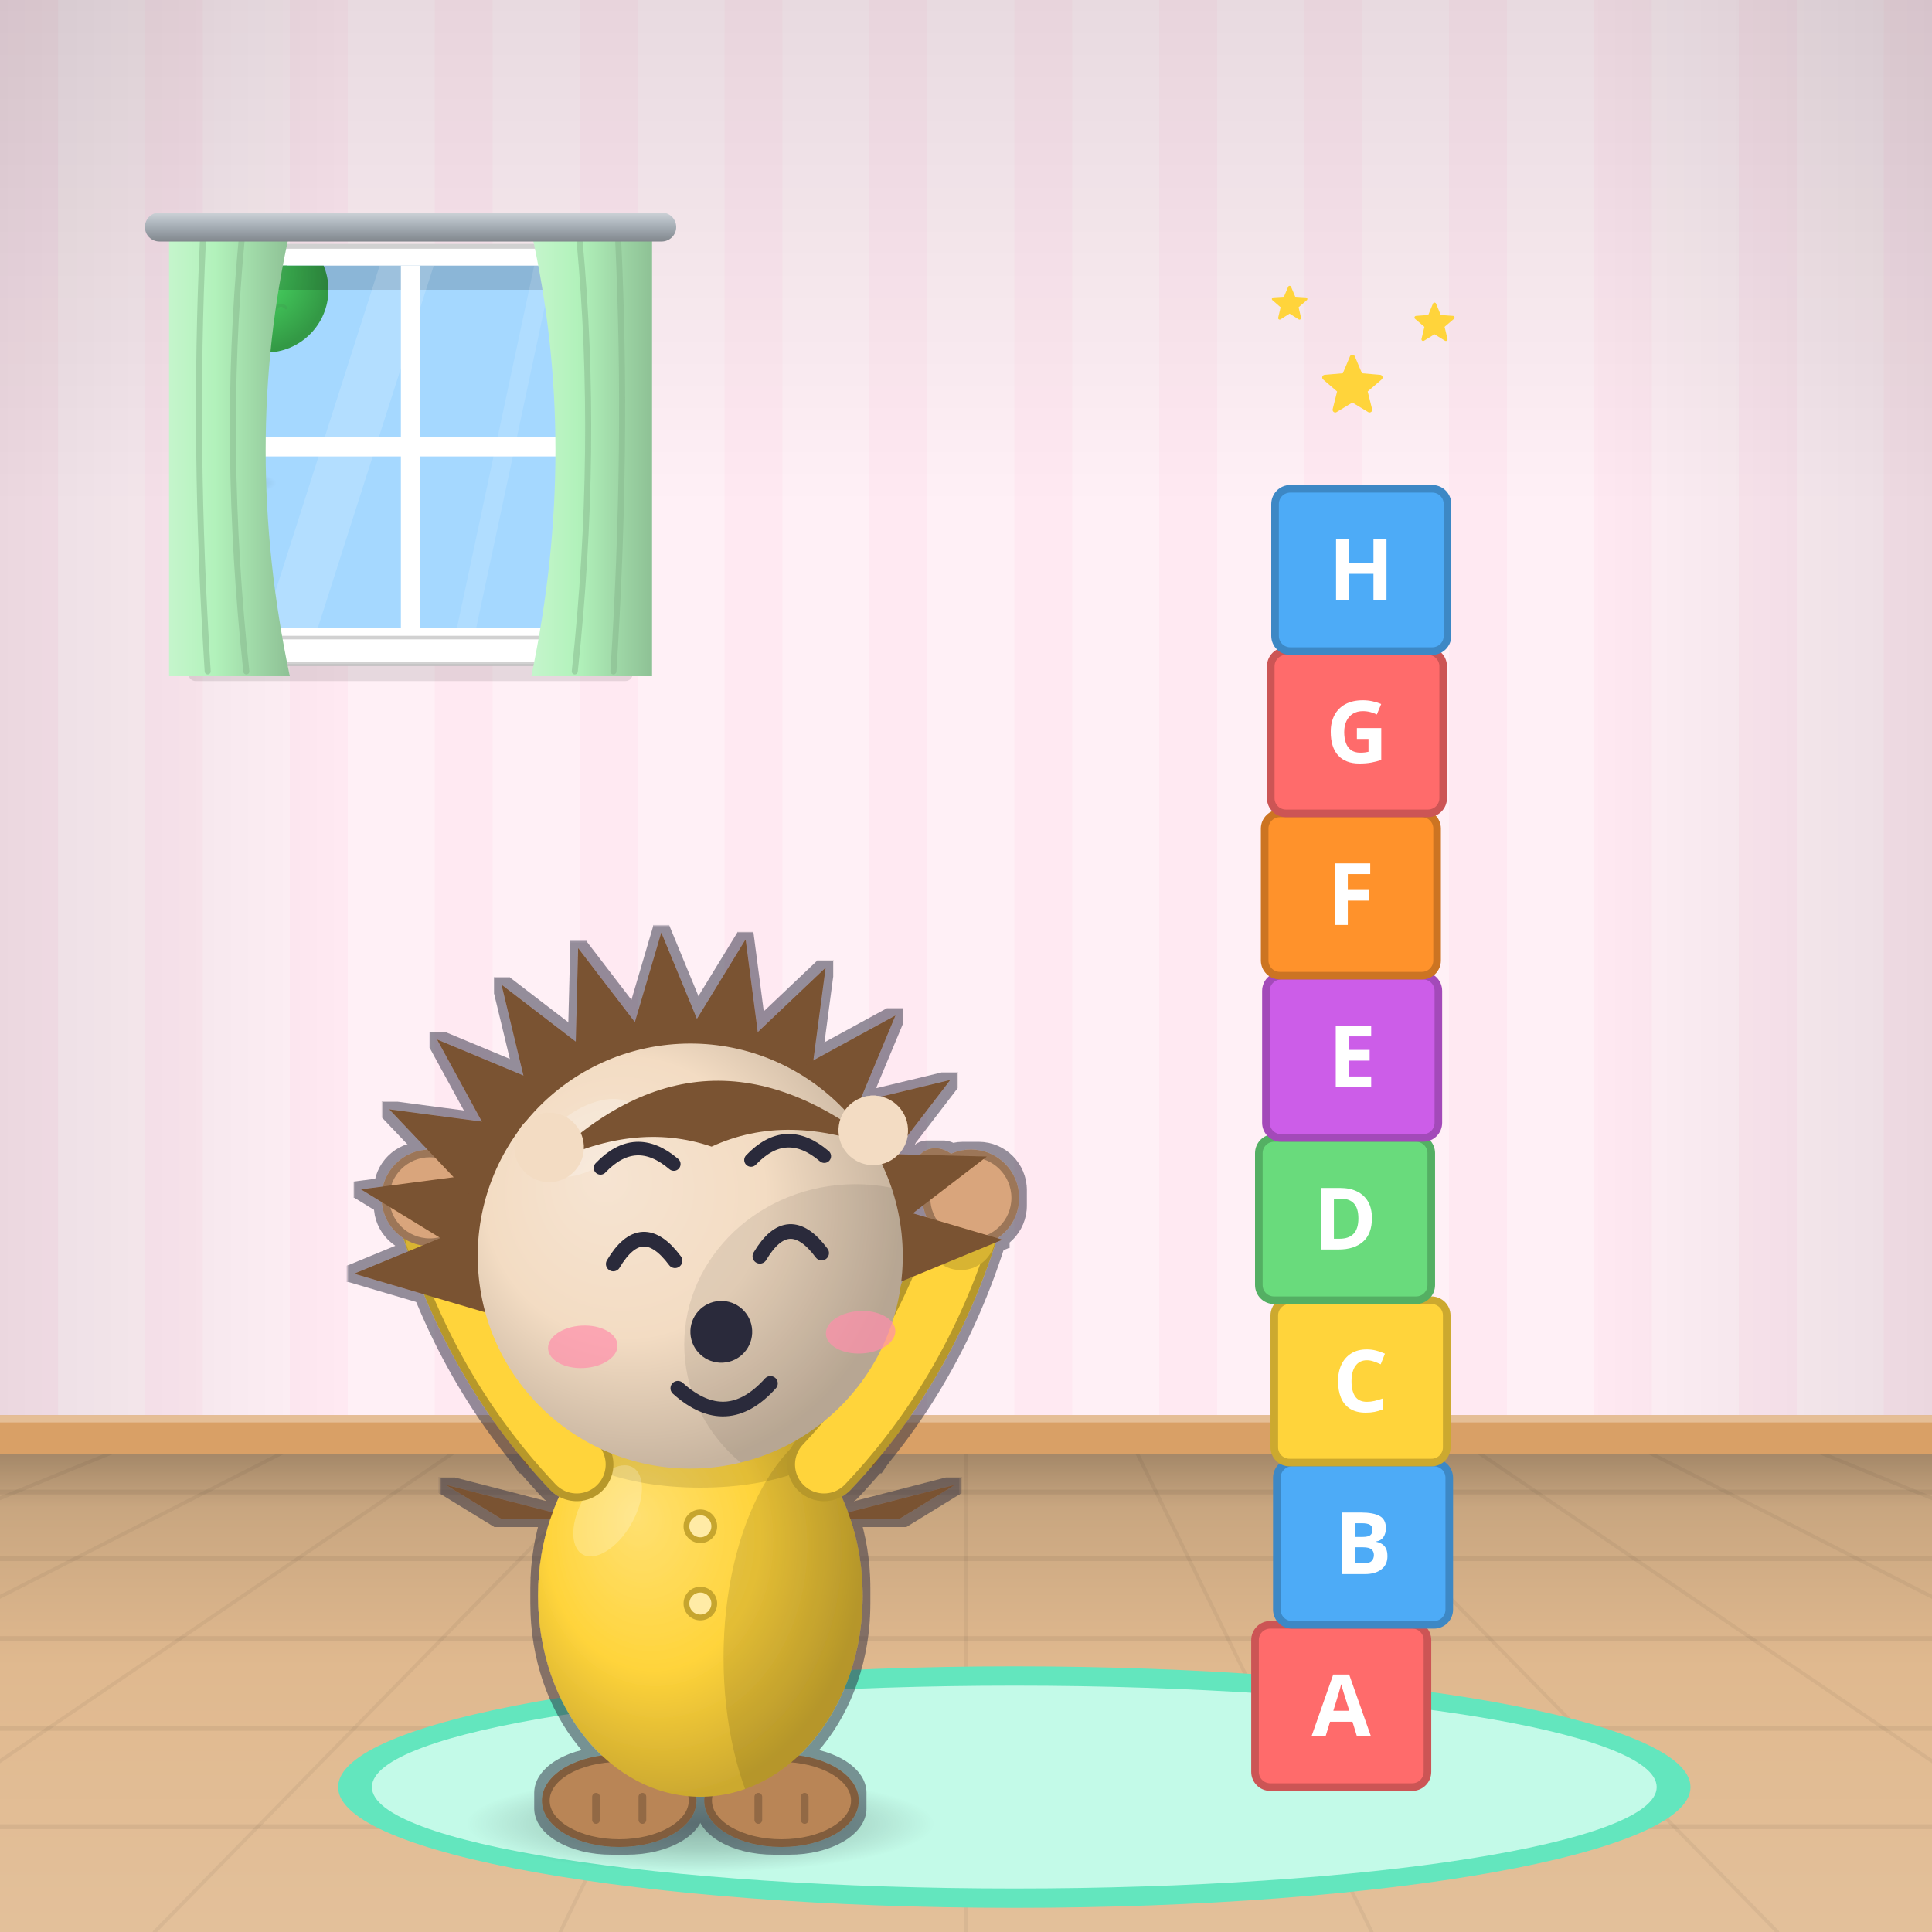
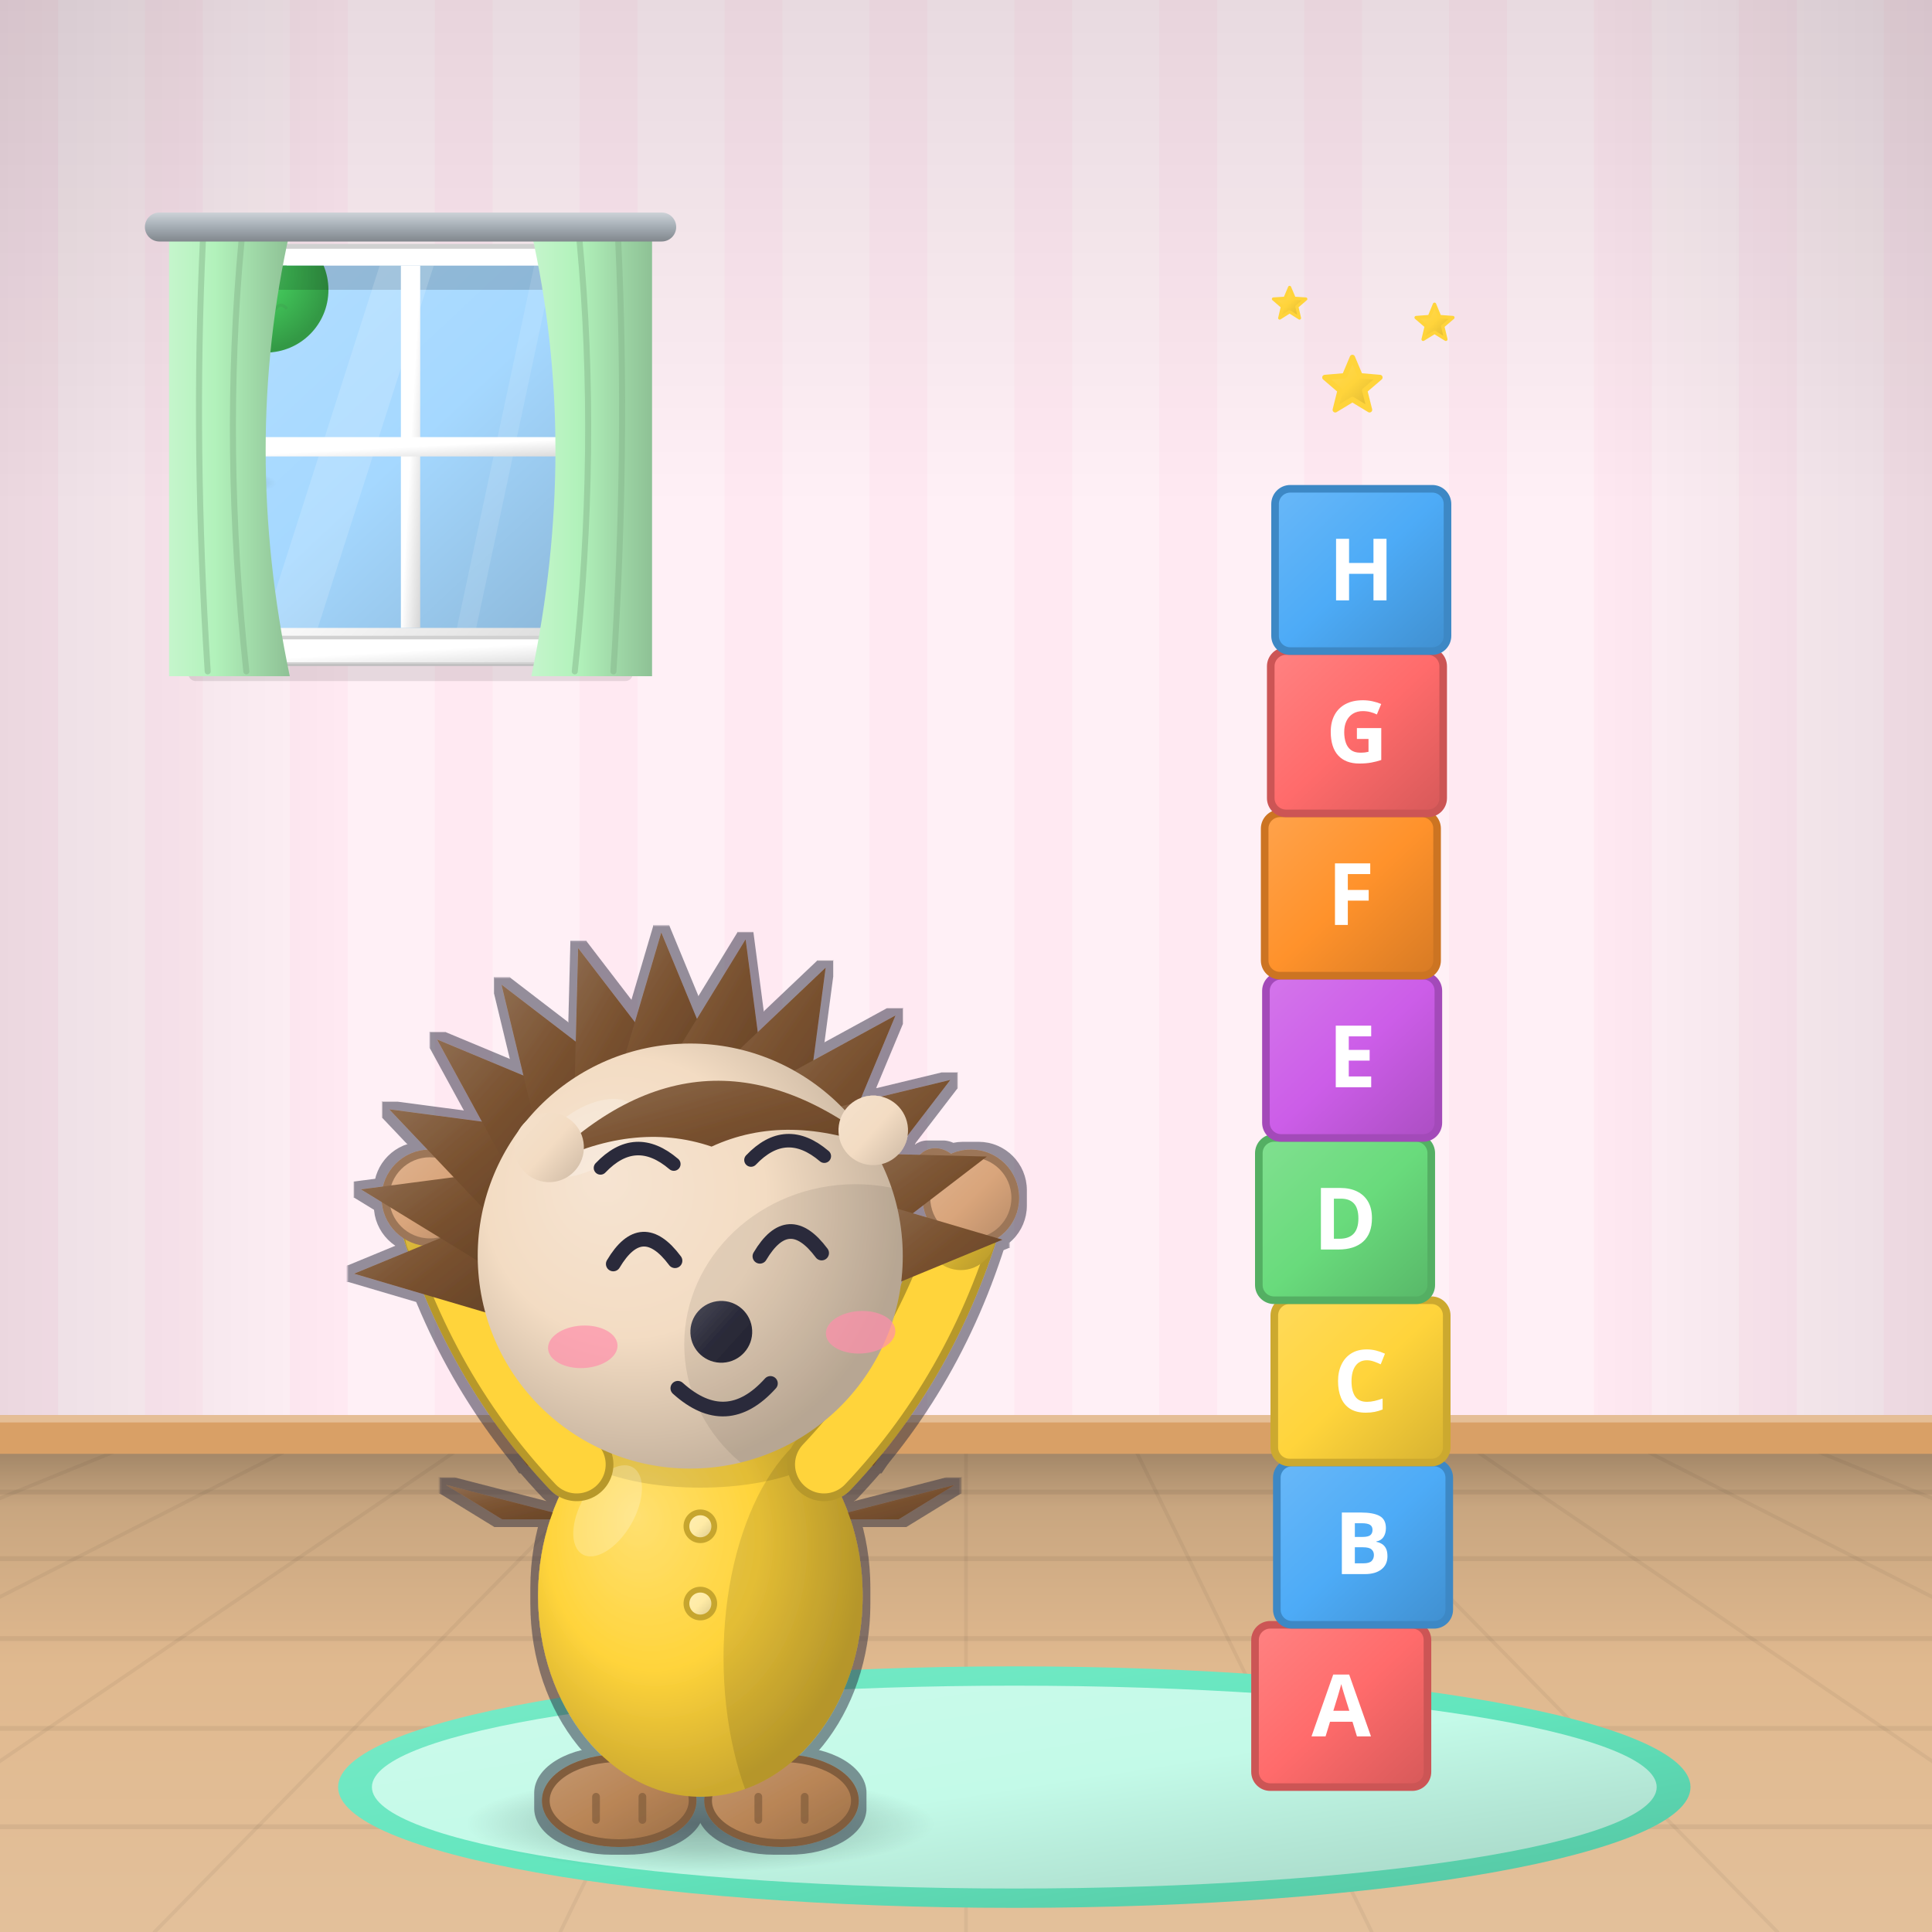
<svg xmlns="http://www.w3.org/2000/svg" viewBox="0 0 800 800" width="800" height="800">
  <defs>
+     <linearGradient id="vol00bcb8b" x1="0" y1="0" x2="1" y2="1">
+       <stop offset="0" stop-color="#b3deff" />
+       <stop offset="0.5" stop-color="#a5d8ff" />
+       <stop offset="1" stop-color="#8ab5d6" />
+     </linearGradient>
    <linearGradient id="vol0d3437b" x1="0" y1="0" x2="0" y2="1">
      <stop offset="0" stop-color="#000" stop-opacity="0.16" />
      <stop offset="1" stop-color="#000" stop-opacity="0" />
+     </linearGradient>
+     <linearGradient id="vol1b1fa50" x1="0" y1="0" x2="1" y2="1">
+       <stop offset="0" stop-color="#ccfaeb" />
+       <stop offset="0.5" stop-color="#c3fae8" />
+       <stop offset="1" stop-color="#a3d2c2" />
    </linearGradient>
    <linearGradient id="vol2dc00c7" x1="0" y1="0" x2="0" y2="1">
      <stop offset="0" stop-color="#000" stop-opacity="0.09" />
      <stop offset="0.35" stop-color="#000" stop-opacity="0" />
    </linearGradient>
    <radialGradient id="vol2ea26ee" cx="0.5" cy="0.5" r="0.5">
      <stop offset="0" stop-color="#000" stop-opacity="0.286" />
      <stop offset="0.55" stop-color="#000" stop-opacity="0.156" />
      <stop offset="1" stop-color="#000" stop-opacity="0" />
    </radialGradient>
+     <linearGradient id="vol3646d03" x1="0" y1="0" x2="1" y2="1">
+       <stop offset="0" stop-color="#8c6542" />
+       <stop offset="0.5" stop-color="#77481e" />
+       <stop offset="1" stop-color="#633c19" />
+     </linearGradient>
+     <linearGradient id="vol38c8b34" x1="0" y1="0" x2="1" y2="1">
+       <stop offset="0" stop-color="#4c4c59" />
+       <stop offset="0.5" stop-color="#2b2b3a" />
+       <stop offset="1" stop-color="#242430" />
+     </linearGradient>
+     <linearGradient id="vol38fa105" x1="0" y1="0" x2="1" y2="1">
+       <stop offset="0" stop-color="#c49871" />
+       <stop offset="0.5" stop-color="#b98556" />
+       <stop offset="1" stop-color="#9b6f48" />
+     </linearGradient>
    <radialGradient id="vol503fd79" cx="0.4" cy="0.4" r="0.6" fx="0.3" fy="0.3">
      <stop offset="0" stop-color="#75d186" />
      <stop offset="0.55" stop-color="#40c057" />
      <stop offset="1" stop-color="#339945" />
    </radialGradient>
+     <linearGradient id="vol50b579f" x1="0" y1="0" x2="1" y2="1">
+       <stop offset="0" stop-color="#ffeeb4" />
+       <stop offset="0.5" stop-color="#ffeba6" />
+       <stop offset="1" stop-color="#d6c58b" />
+     </linearGradient>
    <linearGradient id="vol62cea7c" x1="0" y1="0" x2="1" y2="0">
      <stop offset="0" stop-color="#a67a54" />
      <stop offset="0.38" stop-color="#8d5524" />
      <stop offset="1" stop-color="#6b401b" />
    </linearGradient>
+     <linearGradient id="vol6b9083b" x1="0" y1="0" x2="1" y2="1">
+       <stop offset="0" stop-color="#dec052" />
+       <stop offset="0.5" stop-color="#d8b432" />
+       <stop offset="1" stop-color="#b5972a" />
+     </linearGradient>
    <linearGradient id="vol769552a" x1="0" y1="0" x2="0" y2="1">
      <stop offset="0" stop-color="#c09f7a" />
      <stop offset="0.45" stop-color="#e0b98f" />
      <stop offset="1" stop-color="#e3c09a" />
    </linearGradient>
+     <linearGradient id="vol91924e7" x1="0" y1="0" x2="1" y2="1">
+       <stop offset="0" stop-color="#ffa34c" />
+       <stop offset="0.5" stop-color="#ff922b" />
+       <stop offset="1" stop-color="#d67a24" />
+     </linearGradient>
+     <linearGradient id="vol9aee25a" x1="0" y1="0" x2="1" y2="1">
+       <stop offset="0" stop-color="#8f6d51" />
+       <stop offset="0.5" stop-color="#7a5230" />
+       <stop offset="1" stop-color="#664428" />
+     </linearGradient>
    <radialGradient id="vola323949" cx="0.4" cy="0.4" r="0.6" fx="0.3" fy="0.3">
      <stop offset="0" stop-color="#81dc90" />
      <stop offset="0.55" stop-color="#51cf66" />
      <stop offset="1" stop-color="#40a551" />
    </radialGradient>
    <radialGradient id="vola4cb14a" cx="0.4" cy="0.4" r="0.6" fx="0.3" fy="0.3">
      <stop offset="0" stop-color="#f6e4d2" />
      <stop offset="0.55" stop-color="#f3dcc3" />
      <stop offset="1" stop-color="#c7b49f" />
    </radialGradient>
+     <linearGradient id="vola88da3a" x1="0" y1="0" x2="1" y2="1">
+       <stop offset="0" stop-color="#69b8f8" />
+       <stop offset="0.5" stop-color="#4dabf7" />
+       <stop offset="1" stop-color="#408fcf" />
+     </linearGradient>
+     <linearGradient id="volaef069e" x1="0" y1="0" x2="1" y2="1">
+       <stop offset="0" stop-color="#ff8282" />
+       <stop offset="0.5" stop-color="#ff6b6b" />
+       <stop offset="1" stop-color="#d65959" />
+     </linearGradient>
+     <linearGradient id="volb29084d" x1="0" y1="0" x2="1" y2="1">
+       <stop offset="0" stop-color="#f4e1cc" />
+       <stop offset="0.5" stop-color="#f3dcc3" />
+       <stop offset="1" stop-color="#ccb8a3" />
+     </linearGradient>
+     <linearGradient id="volbb93d11" x1="0" y1="0" x2="1" y2="1">
+       <stop offset="0" stop-color="#ffda5a" />
+       <stop offset="0.5" stop-color="#ffd43b" />
+       <stop offset="1" stop-color="#d6b231" />
+     </linearGradient>
+     <linearGradient id="volbde390f" x1="0" y1="0" x2="1" y2="1">
+       <stop offset="0" stop-color="#7beac8" />
+       <stop offset="0.5" stop-color="#63e6be" />
+       <stop offset="1" stop-color="#53c19f" />
+     </linearGradient>
    <radialGradient id="volc925716" cx="0.4" cy="0.4" r="0.6" fx="0.3" fy="0.3">
      <stop offset="0" stop-color="#ffe071" />
      <stop offset="0.55" stop-color="#ffd43b" />
      <stop offset="1" stop-color="#cca92f" />
    </radialGradient>
+     <linearGradient id="volcc4896d" x1="0" y1="0" x2="1" y2="1">
+       <stop offset="0" stop-color="#dfb390" />
+       <stop offset="0.5" stop-color="#d9a57b" />
+       <stop offset="1" stop-color="#b68a67" />
+     </linearGradient>
+     <linearGradient id="vold24fdfb" x1="0" y1="0" x2="1" y2="1">
+       <stop offset="0" stop-color="#81e090" />
+       <stop offset="0.5" stop-color="#69db7c" />
+       <stop offset="1" stop-color="#58b768" />
+     </linearGradient>
    <linearGradient id="voldb65ad4" x1="0" y1="0" x2="1" y2="0">
      <stop offset="0" stop-color="#c5f5cc" />
      <stop offset="0.38" stop-color="#b2f2bb" />
      <stop offset="1" stop-color="#8ec195" />
+     </linearGradient>
+     <linearGradient id="volde9925f" x1="0" y1="0" x2="1" y2="1">
+       <stop offset="0" stop-color="#d476eb" />
+       <stop offset="0.5" stop-color="#cc5de8" />
+       <stop offset="1" stop-color="#ab4ec2" />
+     </linearGradient>
+     <linearGradient id="vole772153" x1="0" y1="0" x2="1" y2="1">
+       <stop offset="0" stop-color="#ffffff" />
+       <stop offset="0.5" stop-color="#ffffff" />
+       <stop offset="1" stop-color="#d6d6d6" />
    </linearGradient>
    <radialGradient id="voleef744c" cx="0.5" cy="0.5" r="0.5">
      <stop offset="0" stop-color="#000" stop-opacity="0.308" />
      <stop offset="0.55" stop-color="#000" stop-opacity="0.168" />
      <stop offset="1" stop-color="#000" stop-opacity="0" />
    </radialGradient>
    <linearGradient id="volef0d640" x1="0" y1="0" x2="1" y2="0">
      <stop offset="0" stop-color="#000" stop-opacity="0.08" />
      <stop offset="0.18" stop-color="#000" stop-opacity="0" />
      <stop offset="0.82" stop-color="#000" stop-opacity="0" />
      <stop offset="1" stop-color="#000" stop-opacity="0.08" />
    </linearGradient>
    <linearGradient id="volef1058f" x1="0" y1="0" x2="0" y2="1">
      <stop offset="0" stop-color="#cdd2d7" />
      <stop offset="0.38" stop-color="#adb5bd" />
      <stop offset="1" stop-color="#81878d" />
    </linearGradient>
  </defs>
  <rect x="0" y="0" width="800" height="600" fill="#fff0f6" />
  <rect x="0" y="0" width="24" height="600" fill="#ffdeeb" opacity="0.35" />
  <rect x="60" y="0" width="24" height="600" fill="#ffdeeb" opacity="0.35" />
  <rect x="120" y="0" width="24" height="600" fill="#ffdeeb" opacity="0.35" />
  <rect x="180" y="0" width="24" height="600" fill="#ffdeeb" opacity="0.35" />
  <rect x="240" y="0" width="24" height="600" fill="#ffdeeb" opacity="0.35" />
  <rect x="300" y="0" width="24" height="600" fill="#ffdeeb" opacity="0.35" />
  <rect x="360" y="0" width="24" height="600" fill="#ffdeeb" opacity="0.35" />
  <rect x="420" y="0" width="24" height="600" fill="#ffdeeb" opacity="0.35" />
  <rect x="480" y="0" width="24" height="600" fill="#ffdeeb" opacity="0.35" />
  <rect x="540" y="0" width="24" height="600" fill="#ffdeeb" opacity="0.35" />
  <rect x="600" y="0" width="24" height="600" fill="#ffdeeb" opacity="0.35" />
  <rect x="660" y="0" width="24" height="600" fill="#ffdeeb" opacity="0.35" />
  <rect x="720" y="0" width="24" height="600" fill="#ffdeeb" opacity="0.35" />
  <rect x="780" y="0" width="24" height="600" fill="#ffdeeb" opacity="0.35" />
  <rect x="0" y="0" width="800" height="600" fill="url(#vol2dc00c7)" />
  <rect x="0" y="0" width="800" height="600" fill="url(#volef0d640)" />
  <rect x="0" y="600" width="800" height="200" fill="url(#vol769552a)" />
  <line x1="0" y1="617.8" x2="800" y2="617.8" stroke="#000" stroke-width="2" stroke-linecap="round" opacity="0.06" />
  <line x1="0" y1="645.4" x2="800" y2="645.4" stroke="#000" stroke-width="2" stroke-linecap="round" opacity="0.06" />
  <line x1="0" y1="678.5" x2="800" y2="678.5" stroke="#000" stroke-width="2" stroke-linecap="round" opacity="0.06" />
  <line x1="0" y1="715.7" x2="800" y2="715.7" stroke="#000" stroke-width="2" stroke-linecap="round" opacity="0.06" />
  <line x1="0" y1="756.4" x2="800" y2="756.4" stroke="#000" stroke-width="2" stroke-linecap="round" opacity="0.06" />
  <path d="M -90 600 L -776 800 M -20 600 L -608 800 M 50 600 L -440 800 M 120 600 L -272 800 M 190 600 L -104 800 M 260 600 L 64 800 M 330 600 L 232 800 M 400 600 L 400 800 M 470 600 L 568 800 M 540 600 L 736 800 M 610 600 L 904 800 M 680 600 L 1072 800 M 750 600 L 1240 800 M 820 600 L 1408 800 M 890 600 L 1576 800" fill="none" stroke="#000" stroke-width="1.5" stroke-linecap="round" stroke-linejoin="round" opacity="0.05" />
  <rect x="0" y="600" width="800" height="24" fill="url(#vol0d3437b)" />
  <rect x="0" y="586" width="800" height="16" fill="#d9a066" />
  <rect x="0" y="586" width="800" height="3" fill="#e8c6a3" opacity="0.8" />
  <g>
-     <rect x="82" y="102" width="176" height="166" rx="6" fill="#ffffff" />
-     <rect x="90" y="110" width="160" height="150" fill="#a5d8ff" />
+     <rect x="82" y="102" width="176" height="166" rx="6" fill="url(#vole772153)" />
+     <rect x="90" y="110" width="160" height="150" fill="url(#vol00bcb8b)" />
    <clipPath id="c10">
      <rect x="90" y="110" width="160" height="150" fill="#000" />
    </clipPath>
    <g clip-path="url(#c10)">
      <g transform="translate(80 200) scale(0.5 0.5)">
        <ellipse cx="4" cy="0" rx="65" ry="12.6" fill="url(#voleef744c)" />
        <rect x="-16" y="-140" width="32" height="140" rx="8" fill="url(#vol62cea7c)" />
-         <path d="M -17 -2 Q -24 2 -34 4 L 34 4 Q 24 2 17 -2 Z" fill="#77481e" />
+         <path d="M -17 -2 Q -24 2 -34 4 L 34 4 Q 24 2 17 -2 Z" fill="url(#vol3646d03)" />
        <path d="M 0 -100 Q 22 -118 46 -150" fill="none" stroke="#8d5524" stroke-width="11" stroke-linecap="round" stroke-linejoin="round" />
        <path d="M -2 -112 Q -22 -128 -40 -160" fill="none" stroke="#8d5524" stroke-width="9" stroke-linecap="round" stroke-linejoin="round" />
        <path d="M -6 -24 q 4 -18 0 -36 M 7 -60 q -4 -16 2 -34 M -4 -100 q 3 -10 0 -18" fill="none" stroke="#5f3918" stroke-width="2.5" stroke-linecap="round" stroke-linejoin="round" opacity="0.55" />
        <circle cx="0" cy="-200" r="80" fill="url(#vola323949)" />
        <circle cx="-60" cy="-160" r="52" fill="url(#vol503fd79)" />
        <circle cx="60" cy="-160" r="52" fill="url(#vol503fd79)" />
        <circle cx="-25" cy="-235" r="45" fill="#56c76b" opacity="0.5" />
        <clipPath id="k9">
          <g>
            <circle cx="0" cy="-200" r="80" fill="#000" />
            <circle cx="-60" cy="-160" r="52" fill="#000" />
            <circle cx="60" cy="-160" r="52" fill="#000" />
          </g>
        </clipPath>
        <g clip-path="url(#k9)">
          <ellipse cx="30" cy="-132" rx="110" ry="40" fill="#000" opacity="0.14" />
          <ellipse cx="-30" cy="-250" rx="34" ry="18" fill="#fff" transform="rotate(-20 -30 -250)" opacity="0.22" />
        </g>
        <path d="M -50 -190 q 3 -7 8 -4 q 4 -6 9 -1 M 16 -226 q 3 -7 8 -4 q 4 -6 9 -1 M 34 -180 q 3 -7 8 -4 q 4 -6 9 -1 M -80 -146 q 3 -7 8 -4 q 4 -6 9 -1 M 60 -140 q 3 -7 8 -4 q 4 -6 9 -1 M -16 -160 q 3 -7 8 -4 q 4 -6 9 -1 M -30 -124 q 3 -7 8 -4 q 4 -6 9 -1 M 40 -118 q 3 -7 8 -4 q 4 -6 9 -1" fill="none" stroke="#3fa14f" stroke-width="2.5" stroke-linecap="round" stroke-linejoin="round" opacity="0.45" />
      </g>
    </g>
    <polygon points="90,110 250,110 240,120 100,120 100,260 90,260" fill="#000" opacity="0.16" />
    <polygon points="109.2,260 157.2,110 179.6,110 131.6,260" fill="#fff" opacity="0.16" />
    <polygon points="189.2,260 221.2,110 229.2,110 197.2,260" fill="#fff" opacity="0.12" />
-     <rect x="166" y="110" width="8" height="150" fill="#ffffff" />
-     <rect x="90" y="181" width="160" height="8" fill="#ffffff" />
+     <rect x="166" y="110" width="8" height="150" fill="url(#vole772153)" />
+     <rect x="90" y="181" width="160" height="8" fill="url(#vole772153)" />
    <rect x="82" y="102" width="176" height="166" rx="6" fill="none" stroke="#d1d1d1" stroke-width="2" />
-     <rect x="74" y="264" width="192" height="11" rx="3" fill="#ffffff" stroke="#d1d1d1" stroke-width="1.5" />
+     <rect x="74" y="264" width="192" height="11" rx="3" fill="url(#vole772153)" stroke="#d1d1d1" stroke-width="1.5" />
    <rect x="78" y="275" width="184" height="7" rx="3" fill="#000" opacity="0.1" />
    <path d="M 70 96 L 120 96 Q 100 185.0 120 280 L 70 280 Z" fill="url(#voldb65ad4)" />
    <path d="M 270 96 L 220 96 Q 240 185.0 220 280 L 270 280 Z" fill="url(#voldb65ad4)" />
    <path d="M 84 100 Q 80 185.0 86 278 M 100 100 Q 92 185.0 102 278 M 256 100 Q 260 185.0 254 278 M 240 100 Q 248 185.0 238 278" fill="none" stroke="#85b58c" stroke-width="2.5" stroke-linecap="round" stroke-linejoin="round" opacity="0.5" />
    <rect x="60" y="88" width="220" height="12" rx="6" fill="url(#volef1058f)" />
  </g>
  <g>
-     <ellipse cx="420" cy="740" rx="280" ry="50" fill="#63e6be" />
-     <ellipse cx="420" cy="740" rx="266" ry="42" fill="#c3fae8" />
+     <ellipse cx="420" cy="740" rx="280" ry="50" fill="url(#volbde390f)" />
+     <ellipse cx="420" cy="740" rx="266" ry="42" fill="url(#vol1b1fa50)" />
  </g>
  <g transform="translate(560 740) scale(1.05 1.05)">
    <g>
-       <rect x="-38.4" y="-64" width="68" height="64" rx="6" fill="#ff6b6b" stroke="#cc5555" stroke-width="3" />
+       <rect x="-38.4" y="-64" width="68" height="64" rx="6" fill="url(#volaef069e)" stroke="#cc5555" stroke-width="3" />
      <text x="-4.4" y="-20" font-family="Fredoka, Andika, sans-serif" font-weight="700" font-size="34" text-anchor="middle" fill="#fff">A</text>
    </g>
    <g>
-       <rect x="-29.8" y="-128" width="68" height="64" rx="6" fill="#4dabf7" stroke="#3d88c5" stroke-width="3" />
+       <rect x="-29.8" y="-128" width="68" height="64" rx="6" fill="url(#vola88da3a)" stroke="#3d88c5" stroke-width="3" />
      <text x="4.2" y="-84" font-family="Fredoka, Andika, sans-serif" font-weight="700" font-size="34" text-anchor="middle" fill="#fff">B</text>
    </g>
    <g>
-       <rect x="-30.8" y="-192" width="68" height="64" rx="6" fill="#ffd43b" stroke="#cca92f" stroke-width="3" />
+       <rect x="-30.8" y="-192" width="68" height="64" rx="6" fill="url(#volbb93d11)" stroke="#cca92f" stroke-width="3" />
      <text x="3.2" y="-148" font-family="Fredoka, Andika, sans-serif" font-weight="700" font-size="34" text-anchor="middle" fill="#fff">C</text>
    </g>
    <g>
-       <rect x="-36.9" y="-256" width="68" height="64" rx="6" fill="#69db7c" stroke="#54af63" stroke-width="3" />
+       <rect x="-36.9" y="-256" width="68" height="64" rx="6" fill="url(#vold24fdfb)" stroke="#54af63" stroke-width="3" />
      <text x="-2.9" y="-212" font-family="Fredoka, Andika, sans-serif" font-weight="700" font-size="34" text-anchor="middle" fill="#fff">D</text>
    </g>
    <g>
-       <rect x="-34.1" y="-320" width="68" height="64" rx="6" fill="#cc5de8" stroke="#a34ab9" stroke-width="3" />
+       <rect x="-34.1" y="-320" width="68" height="64" rx="6" fill="url(#volde9925f)" stroke="#a34ab9" stroke-width="3" />
      <text x="-0.1" y="-276" font-family="Fredoka, Andika, sans-serif" font-weight="700" font-size="34" text-anchor="middle" fill="#fff">E</text>
    </g>
    <g>
-       <rect x="-34.6" y="-384" width="68" height="64" rx="6" fill="#ff922b" stroke="#cc7422" stroke-width="3" />
+       <rect x="-34.6" y="-384" width="68" height="64" rx="6" fill="url(#vol91924e7)" stroke="#cc7422" stroke-width="3" />
      <text x="-0.6" y="-340" font-family="Fredoka, Andika, sans-serif" font-weight="700" font-size="34" text-anchor="middle" fill="#fff">F</text>
    </g>
    <g>
-       <rect x="-32.2" y="-448" width="68" height="64" rx="6" fill="#ff6b6b" stroke="#cc5555" stroke-width="3" />
+       <rect x="-32.2" y="-448" width="68" height="64" rx="6" fill="url(#volaef069e)" stroke="#cc5555" stroke-width="3" />
      <text x="1.8" y="-404" font-family="Fredoka, Andika, sans-serif" font-weight="700" font-size="34" text-anchor="middle" fill="#fff">G</text>
    </g>
    <g>
-       <rect x="-30.5" y="-512" width="68" height="64" rx="6" fill="#4dabf7" stroke="#3d88c5" stroke-width="3" />
+       <rect x="-30.5" y="-512" width="68" height="64" rx="6" fill="url(#vola88da3a)" stroke="#3d88c5" stroke-width="3" />
      <text x="3.5" y="-468" font-family="Fredoka, Andika, sans-serif" font-weight="700" font-size="34" text-anchor="middle" fill="#fff">H</text>
    </g>
  </g>
  <g transform="translate(290 760) scale(1.6 1.6)">
    <ellipse cx="0" cy="-3" rx="60.5" ry="12.6" fill="url(#vol2ea26ee)" />
    <filter id="c13" x="-15%" y="-15%" width="130%" height="130%">
      <feMorphology in="SourceAlpha" operator="dilate" radius="1.86" result="e" />
      <feFlood flood-color="#2b2b3a" flood-opacity="0.5" />
      <feComposite in2="e" operator="in" result="o" />
      <feMerge>
        <feMergeNode in="o" />
        <feMergeNode in="SourceGraphic" />
      </feMerge>
    </filter>
    <g filter="url(#c13)">
-       <polygon points="-51.3,-81.8 -65.8,-90.7 -31.3,-81.8" fill="#7a5230" />
-       <polygon points="-44.9,-95.7 -55.5,-111.5 -24.9,-95.7" fill="#7a5230" />
-       <polygon points="-35.2,-106.6 -40.2,-127.9 -15.2,-106.6" fill="#7a5230" />
-       <polygon points="15.2,-106.6 40.2,-127.9 35.2,-106.6" fill="#7a5230" />
-       <polygon points="24.9,-95.7 55.5,-111.5 44.9,-95.7" fill="#7a5230" />
-       <polygon points="31.3,-81.8 65.8,-90.7 51.3,-81.8" fill="#7a5230" />
-       <ellipse cx="-21" cy="-9" rx="19" ry="11" fill="#b98556" stroke="#815d3c" stroke-width="2" />
+       <polygon points="-51.3,-81.8 -65.8,-90.7 -31.3,-81.8" fill="url(#vol9aee25a)" />
+       <polygon points="-44.9,-95.7 -55.5,-111.5 -24.9,-95.7" fill="url(#vol9aee25a)" />
+       <polygon points="-35.2,-106.6 -40.2,-127.9 -15.2,-106.6" fill="url(#vol9aee25a)" />
+       <polygon points="15.2,-106.6 40.2,-127.9 35.2,-106.6" fill="url(#vol9aee25a)" />
+       <polygon points="24.9,-95.7 55.5,-111.5 44.9,-95.7" fill="url(#vol9aee25a)" />
+       <polygon points="31.3,-81.8 65.8,-90.7 51.3,-81.8" fill="url(#vol9aee25a)" />
+       <ellipse cx="-21" cy="-9" rx="19" ry="11" fill="url(#vol38fa105)" stroke="#815d3c" stroke-width="2" />
      <line x1="-27" y1="-4" x2="-27" y2="-10" stroke="#815d3c" stroke-width="2" stroke-linecap="round" opacity="0.7" />
      <line x1="-15" y1="-4" x2="-15" y2="-10" stroke="#815d3c" stroke-width="2" stroke-linecap="round" opacity="0.7" />
-       <ellipse cx="21" cy="-9" rx="19" ry="11" fill="#b98556" stroke="#815d3c" stroke-width="2" />
+       <ellipse cx="21" cy="-9" rx="19" ry="11" fill="url(#vol38fa105)" stroke="#815d3c" stroke-width="2" />
      <line x1="15" y1="-4" x2="15" y2="-10" stroke="#815d3c" stroke-width="2" stroke-linecap="round" opacity="0.7" />
      <line x1="27" y1="-4" x2="27" y2="-10" stroke="#815d3c" stroke-width="2" stroke-linecap="round" opacity="0.7" />
      <ellipse cx="0" cy="-62" rx="42" ry="52" fill="url(#volc925716)" />
      <path d="M -24 -106 Q 0 -90 24 -106" fill="none" stroke="#c6a52e" stroke-width="3" stroke-linecap="round" stroke-linejoin="round" />
-       <circle cx="0" cy="-80" r="3.6" fill="#ffeba6" stroke="#c6a52e" stroke-width="1.5" />
-       <circle cx="0" cy="-60" r="3.6" fill="#ffeba6" stroke="#c6a52e" stroke-width="1.5" />
+       <circle cx="0" cy="-80" r="3.6" fill="url(#vol50b579f)" stroke="#c6a52e" stroke-width="1.5" />
+       <circle cx="0" cy="-60" r="3.6" fill="url(#vol50b579f)" stroke="#c6a52e" stroke-width="1.5" />
      <clipPath id="k11">
        <ellipse cx="0" cy="-62" rx="42" ry="52" fill="#000" />
      </clipPath>
      <g clip-path="url(#k11)">
        <ellipse cx="40" cy="-46" rx="34" ry="62" fill="#000" opacity="0.11" />
        <ellipse cx="0" cy="-104" rx="36" ry="14" fill="#000" opacity="0.11" />
        <ellipse cx="-24" cy="-84" rx="7" ry="13" fill="#fff" transform="rotate(30 -24 -84)" opacity="0.22" />
      </g>
      <path d="M -32 -96 Q -59 -124.5 -70 -165" fill="none" stroke="#b7982a" stroke-width="19" stroke-linecap="round" stroke-linejoin="round" />
      <path d="M -32 -96 Q -59 -124.5 -70 -165" fill="none" stroke="#ffd43b" stroke-width="15" stroke-linecap="round" stroke-linejoin="round" />
-       <circle cx="-67.4" cy="-155.3" r="9" fill="#d8b432" />
+       <circle cx="-67.4" cy="-155.3" r="9" fill="url(#vol6b9083b)" />
      <path d="M 32 -96 Q 59 -124.5 70 -165" fill="none" stroke="#b7982a" stroke-width="19" stroke-linecap="round" stroke-linejoin="round" />
      <path d="M 32 -96 Q 59 -124.5 70 -165" fill="none" stroke="#ffd43b" stroke-width="15" stroke-linecap="round" stroke-linejoin="round" />
-       <circle cx="67.4" cy="-155.3" r="9" fill="#d8b432" />
-       <ellipse cx="-61.7" cy="-170.8" rx="5.2" ry="6.3" fill="#d9a57b" transform="rotate(30 -61.7 -170.8)" stroke="#9c7658" stroke-width="2" />
-       <circle cx="-70" cy="-165" r="11.5" fill="#d9a57b" stroke="#9c7658" stroke-width="2" />
-       <ellipse cx="61.7" cy="-170.8" rx="5.2" ry="6.3" fill="#d9a57b" transform="rotate(-30 61.7 -170.8)" stroke="#9c7658" stroke-width="2" />
-       <circle cx="70" cy="-165" r="11.5" fill="#d9a57b" stroke="#9c7658" stroke-width="2" />
+       <circle cx="67.4" cy="-155.3" r="9" fill="url(#vol6b9083b)" />
+       <ellipse cx="-61.7" cy="-170.8" rx="5.2" ry="6.3" fill="url(#volcc4896d)" transform="rotate(30 -61.7 -170.8)" stroke="#9c7658" stroke-width="2" />
+       <circle cx="-70" cy="-165" r="11.5" fill="url(#volcc4896d)" stroke="#9c7658" stroke-width="2" />
+       <ellipse cx="61.7" cy="-170.8" rx="5.2" ry="6.3" fill="url(#volcc4896d)" transform="rotate(-30 61.7 -170.8)" stroke="#9c7658" stroke-width="2" />
+       <circle cx="70" cy="-165" r="11.5" fill="url(#volcc4896d)" stroke="#9c7658" stroke-width="2" />
      <g transform="rotate(-3 0 -100)">
        <g>
          <g transform="translate(-3.1 0)">
-             <polygon points="-50,-162 -84,-150 -50,-138" fill="#7a5230" />
-             <polygon points="-45.2,-174.5 -81.1,-171.7 -51.4,-151.3" fill="#7a5230" />
-             <polygon points="-37.3,-185.4 -72.7,-192 -49.3,-164.6" fill="#7a5230" />
-             <polygon points="-26.9,-193.8 -59.4,-209.4 -43.8,-176.9" fill="#7a5230" />
-             <polygon points="-14.6,-199.3 -42,-222.7 -35.4,-187.3" fill="#7a5230" />
-             <polygon points="-1.3,-201.4 -21.7,-231.1 -24.5,-195.2" fill="#7a5230" />
-             <polygon points="12,-200 0,-234 -12,-200" fill="#7a5230" />
-             <polygon points="24.5,-195.2 21.7,-231.1 1.3,-201.4" fill="#7a5230" />
-             <polygon points="35.4,-187.3 42,-222.7 14.6,-199.3" fill="#7a5230" />
-             <polygon points="43.8,-176.9 59.4,-209.4 26.9,-193.8" fill="#7a5230" />
-             <polygon points="49.3,-164.6 72.7,-192 37.3,-185.4" fill="#7a5230" />
-             <polygon points="51.4,-151.3 81.1,-171.7 45.2,-174.5" fill="#7a5230" />
-             <polygon points="50,-138 84,-150 50,-162" fill="#7a5230" />
+             <polygon points="-50,-162 -84,-150 -50,-138" fill="url(#vol9aee25a)" />
+             <polygon points="-45.2,-174.5 -81.1,-171.7 -51.4,-151.3" fill="url(#vol9aee25a)" />
+             <polygon points="-37.3,-185.4 -72.7,-192 -49.3,-164.6" fill="url(#vol9aee25a)" />
+             <polygon points="-26.9,-193.8 -59.4,-209.4 -43.8,-176.9" fill="url(#vol9aee25a)" />
+             <polygon points="-14.6,-199.3 -42,-222.7 -35.4,-187.3" fill="url(#vol9aee25a)" />
+             <polygon points="-1.3,-201.4 -21.7,-231.1 -24.5,-195.2" fill="url(#vol9aee25a)" />
+             <polygon points="12,-200 0,-234 -12,-200" fill="url(#vol9aee25a)" />
+             <polygon points="24.5,-195.2 21.7,-231.1 1.3,-201.4" fill="url(#vol9aee25a)" />
+             <polygon points="35.4,-187.3 42,-222.7 14.6,-199.3" fill="url(#vol9aee25a)" />
+             <polygon points="43.8,-176.9 59.4,-209.4 26.9,-193.8" fill="url(#vol9aee25a)" />
+             <polygon points="49.3,-164.6 72.7,-192 37.3,-185.4" fill="url(#vol9aee25a)" />
+             <polygon points="51.4,-151.3 81.1,-171.7 45.2,-174.5" fill="url(#vol9aee25a)" />
+             <polygon points="50,-138 84,-150 50,-162" fill="url(#vol9aee25a)" />
          </g>
          <circle cx="0" cy="-150" r="55" fill="url(#vola4cb14a)" />
          <clipPath id="k12">
            <circle cx="0" cy="-150" r="55" fill="#000" />
          </clipPath>
          <g clip-path="url(#k12)">
            <ellipse cx="41.2" cy="-125.2" rx="44" ry="41.2" fill="#000" opacity="0.08" />
            <ellipse cx="-24.8" cy="-181.9" rx="14.3" ry="7.7" fill="#fff" transform="rotate(-30 -24.8 -181.9)" opacity="0.22" />
          </g>
          <g transform="translate(7 0)">
-             <path d="M -44 -175 Q 0 -215 44 -175 Q 20 -186 0 -178 Q -20 -186 -44 -175 Z" fill="#7a5230" />
-             <circle cx="-42" cy="-180" r="9" fill="#f3dcc3" />
-             <circle cx="42" cy="-180" r="9" fill="#f3dcc3" />
+             <path d="M -44 -175 Q 0 -215 44 -175 Q 20 -186 0 -178 Q -20 -186 -44 -175 Z" fill="url(#vol9aee25a)" />
+             <circle cx="-42" cy="-180" r="9" fill="url(#volb29084d)" />
+             <circle cx="42" cy="-180" r="9" fill="url(#volb29084d)" />
            <ellipse cx="-36" cy="-128" rx="9" ry="5.5" fill="#ff8fab" opacity="0.7" />
            <ellipse cx="36" cy="-128" rx="9" ry="5.5" fill="#ff8fab" opacity="0.7" />
            <path d="M -27 -149 Q -19 -161 -11 -149" fill="none" stroke="#2b2b3a" stroke-width="3.8" stroke-linecap="round" stroke-linejoin="round" />
            <path d="M 11 -149 Q 19 -161 27 -149" fill="none" stroke="#2b2b3a" stroke-width="3.8" stroke-linecap="round" stroke-linejoin="round" />
            <path d="M -29 -174 Q -19.5 -183 -10 -174" fill="none" stroke="#2b2b3a" stroke-width="3.5" stroke-linecap="round" stroke-linejoin="round" />
            <path d="M 29 -174 Q 19.5 -183 10 -174" fill="none" stroke="#2b2b3a" stroke-width="3.5" stroke-linecap="round" stroke-linejoin="round" />
-             <circle cx="0" cy="-130" r="8" fill="#2b2b3a" />
+             <circle cx="0" cy="-130" r="8" fill="url(#vol38c8b34)" />
            <path d="M -12 -116 Q 0 -104 12 -116" fill="none" stroke="#2b2b3a" stroke-width="3.8" stroke-linecap="round" stroke-linejoin="round" />
          </g>
        </g>
      </g>
    </g>
  </g>
  <g transform="translate(560 160)">
-     <polygon points="0,-12 3.2,-4.4 11.4,-3.7 5.1,1.7 7.1,9.7 0,5.4 -7.1,9.7 -5.1,1.7 -11.4,-3.7 -3.2,-4.4" fill="#ffd43b" stroke="#ffd43b" stroke-width="2.2" stroke-linejoin="round" />
-     <polygon points="34,-34 36.1,-28.9 41.6,-28.5 37.4,-24.9 38.7,-19.5 34,-22.4 29.3,-19.5 30.6,-24.9 26.4,-28.5 31.9,-28.9" fill="#ffd43b" stroke="#ffd43b" stroke-width="1.4" stroke-linejoin="round" />
-     <polygon points="-26,-41 -24.1,-36.5 -19.3,-36.2 -23,-33 -21.9,-28.3 -26,-30.9 -30.1,-28.3 -29,-33 -32.7,-36.2 -27.9,-36.5" fill="#ffd43b" stroke="#ffd43b" stroke-width="1.3" stroke-linejoin="round" />
+     <polygon points="0,-12 3.2,-4.4 11.4,-3.7 5.1,1.7 7.1,9.7 0,5.4 -7.1,9.7 -5.1,1.7 -11.4,-3.7 -3.2,-4.4" fill="url(#volbb93d11)" stroke="#ffd43b" stroke-width="2.2" stroke-linejoin="round" />
+     <polygon points="34,-34 36.1,-28.9 41.6,-28.5 37.4,-24.9 38.7,-19.5 34,-22.4 29.3,-19.5 30.6,-24.9 26.4,-28.5 31.9,-28.9" fill="url(#volbb93d11)" stroke="#ffd43b" stroke-width="1.4" stroke-linejoin="round" />
+     <polygon points="-26,-41 -24.1,-36.5 -19.3,-36.2 -23,-33 -21.9,-28.3 -26,-30.9 -30.1,-28.3 -29,-33 -32.7,-36.2 -27.9,-36.5" fill="url(#volbb93d11)" stroke="#ffd43b" stroke-width="1.3" stroke-linejoin="round" />
  </g>
</svg>
